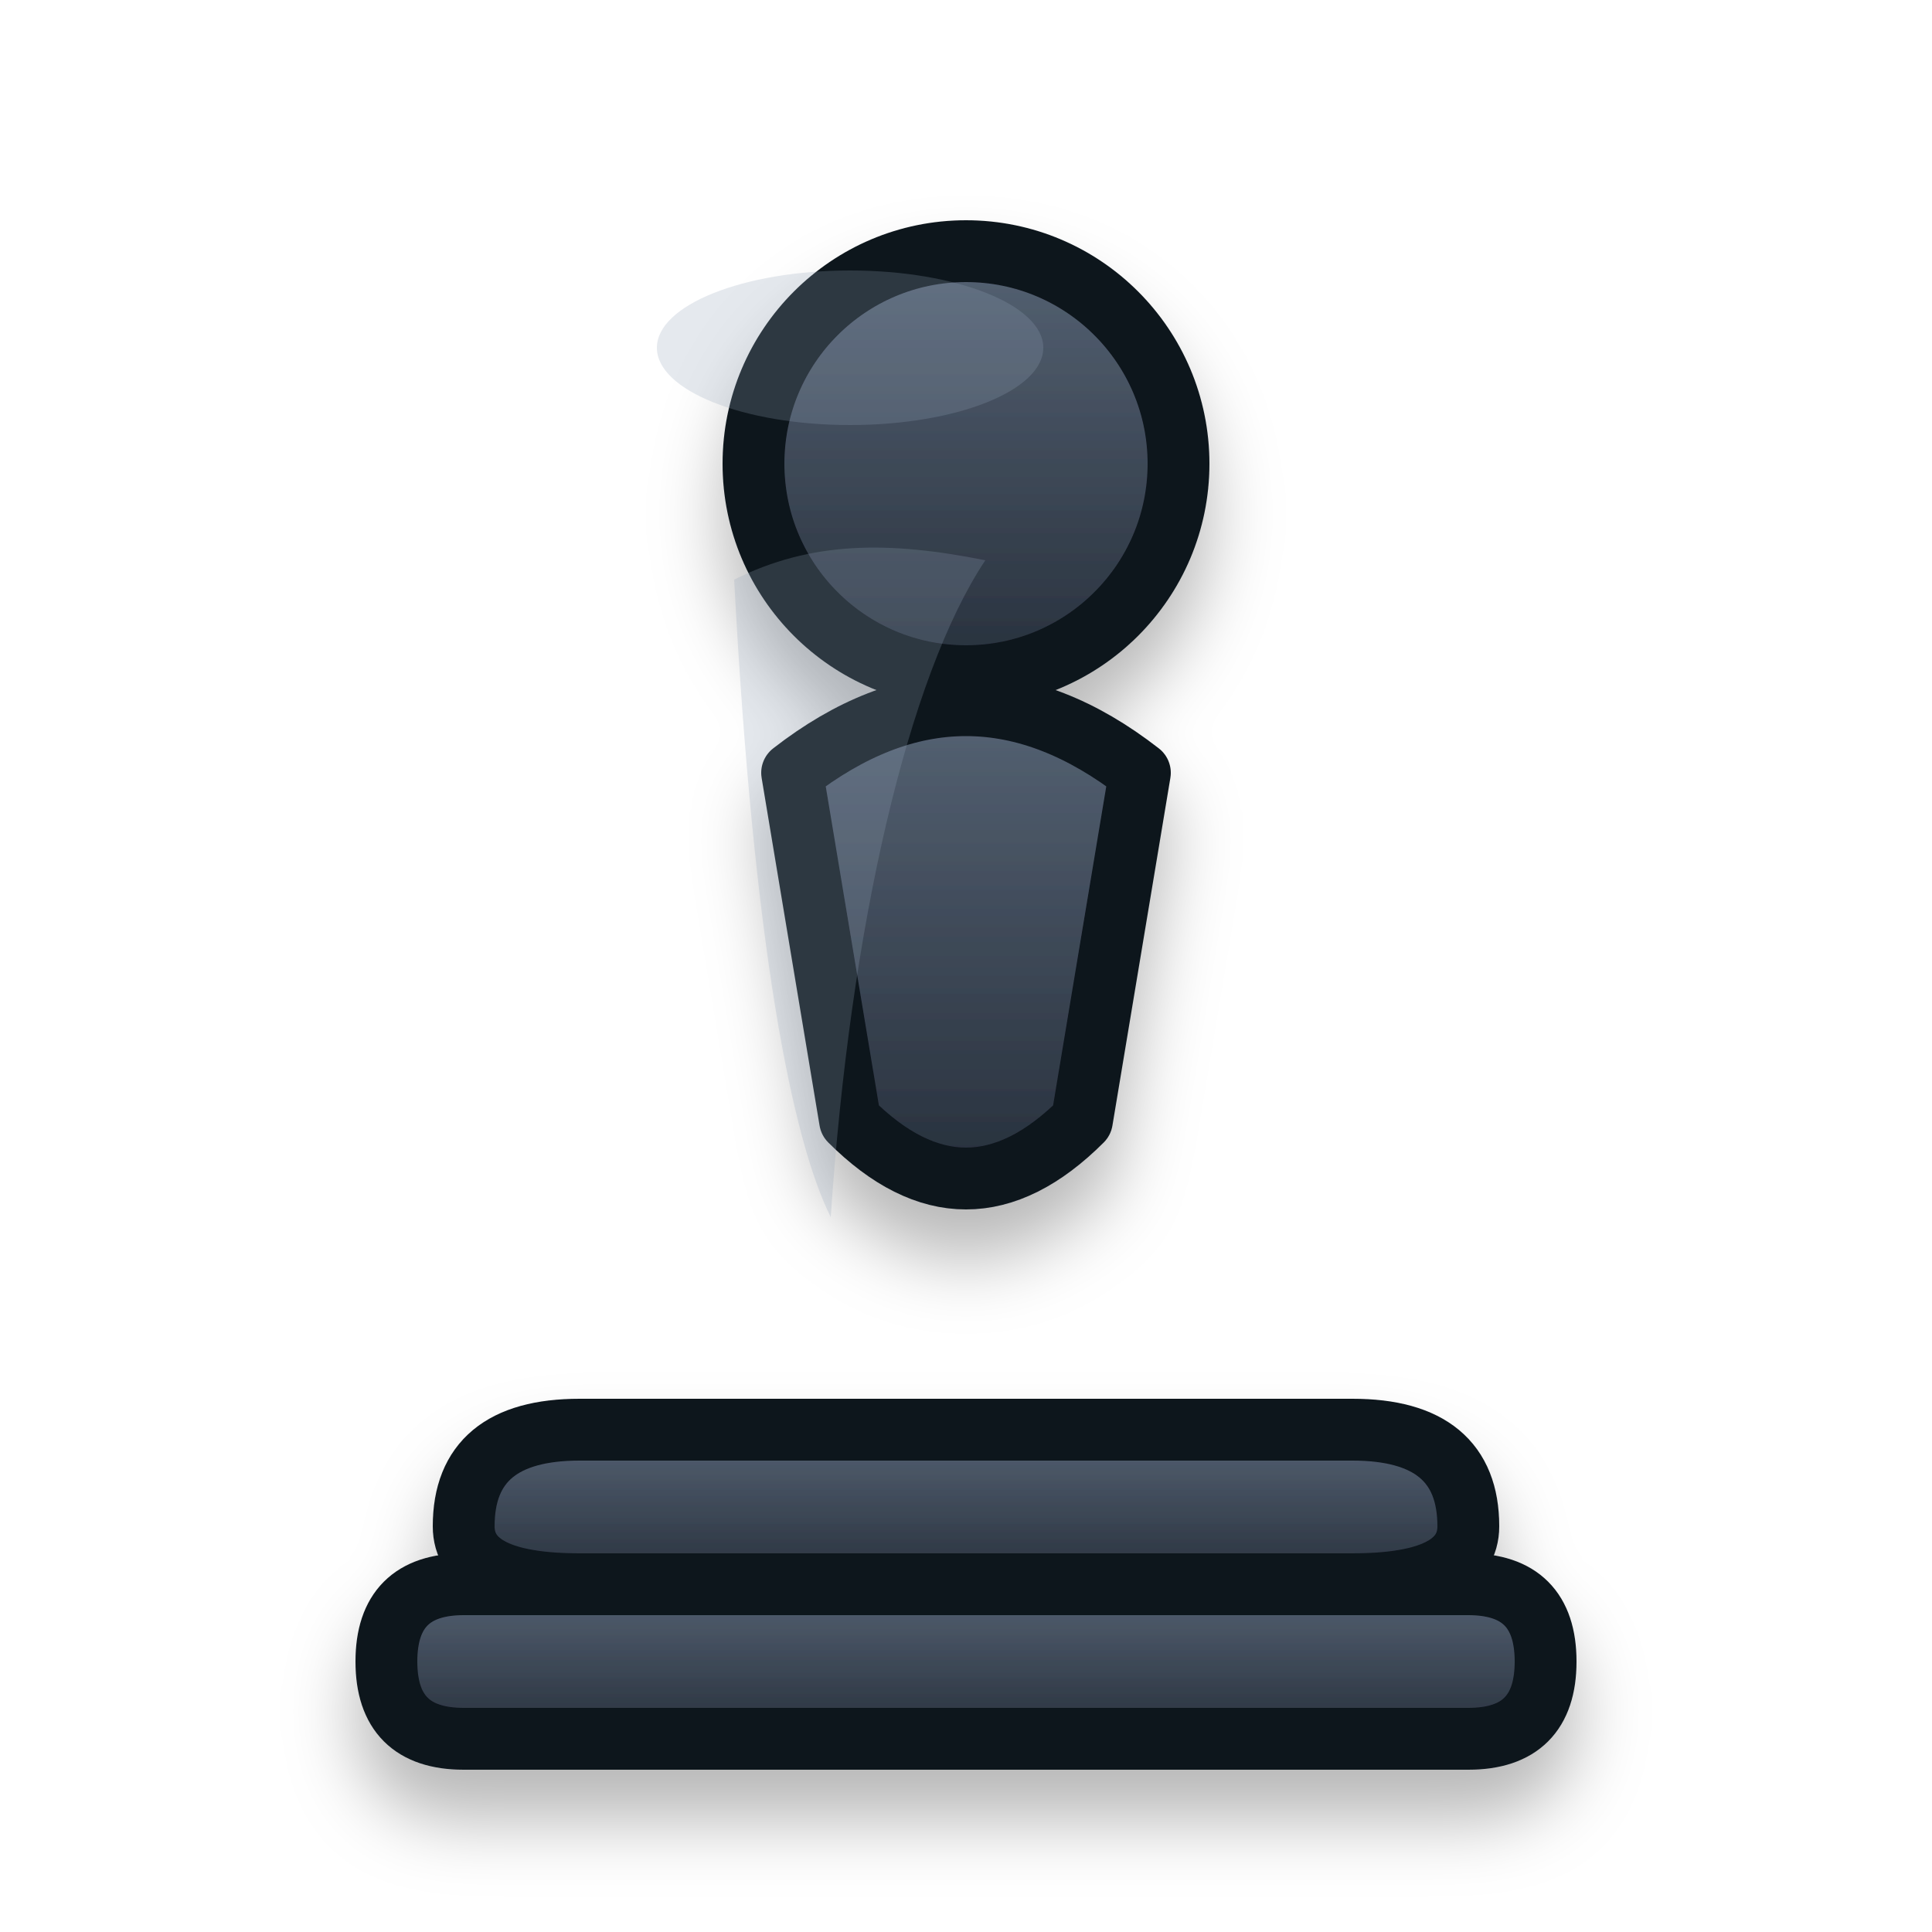
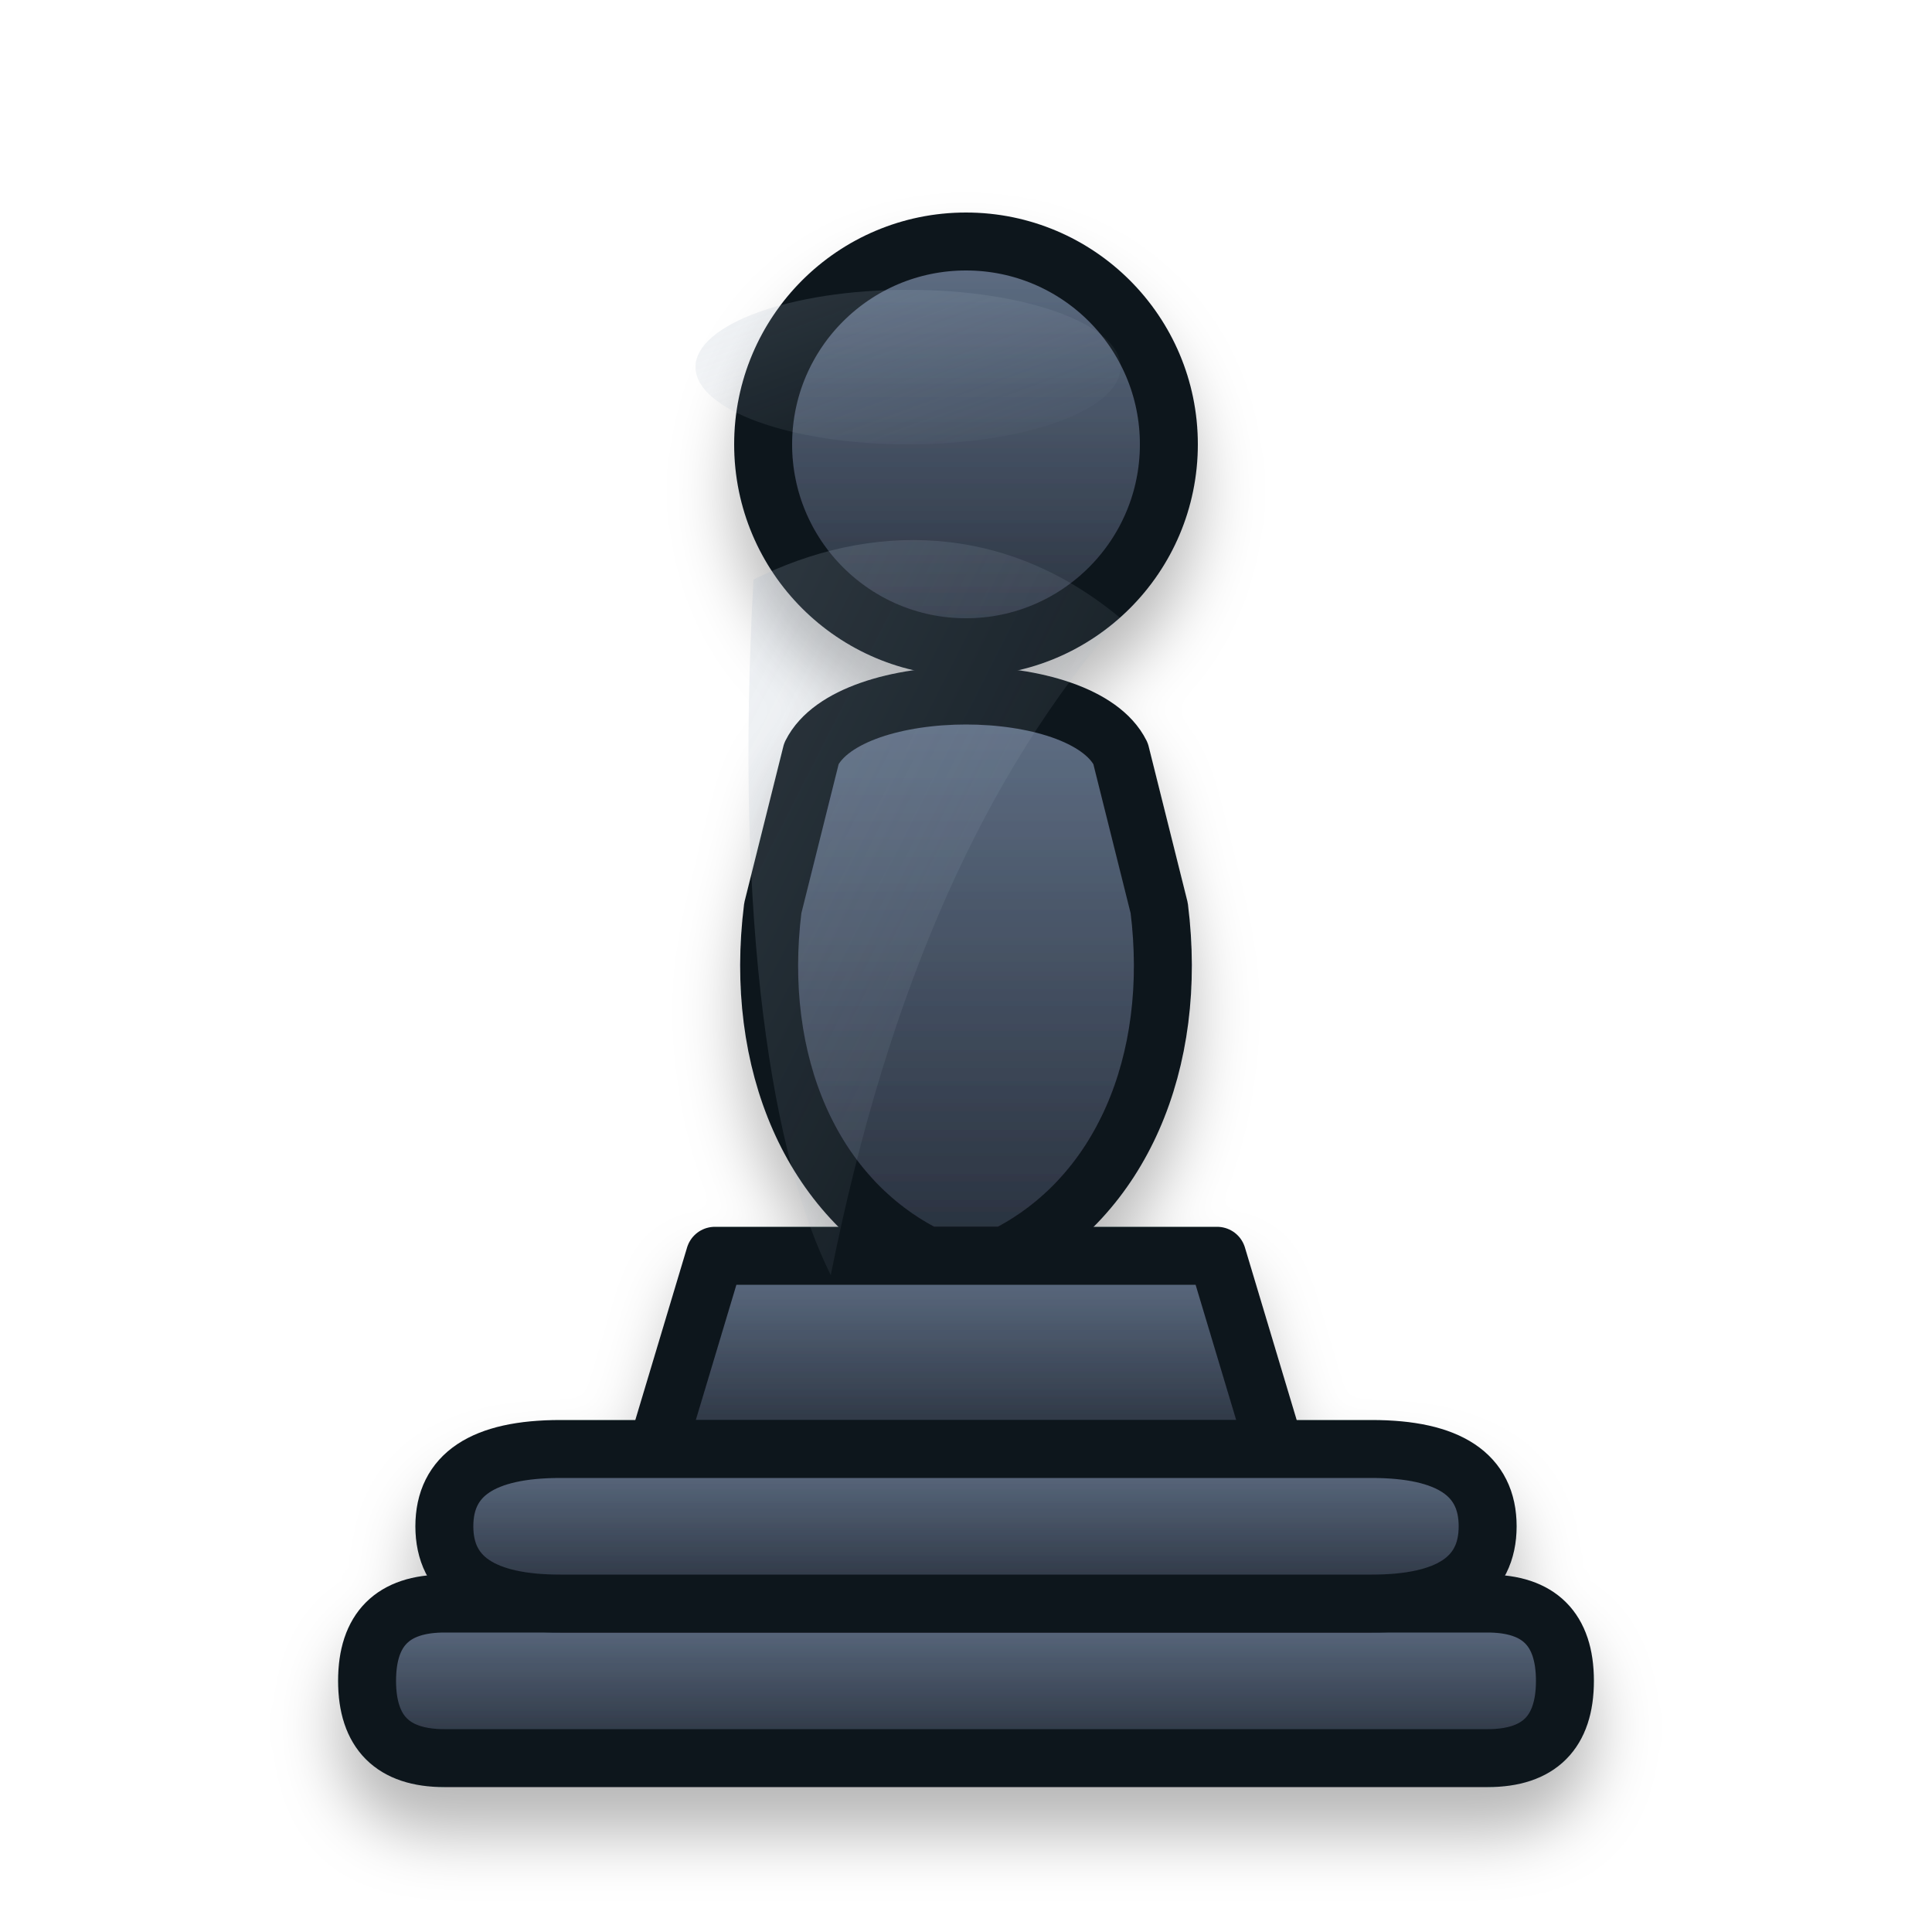
- <svg xmlns="http://www.w3.org/2000/svg" viewBox="0 0 100 100" role="img" aria-label="p">
+ <svg xmlns="http://www.w3.org/2000/svg" viewBox="0 0 100 100" aria-label="bp">
  <defs>
    <linearGradient id="g" x1="0" y1="0" x2="0" y2="1">
-       <stop offset="0%" stop-color="#556273" />
-       <stop offset="100%" stop-color="#27303c" />
+       <stop offset="0%" stop-color="#607086" />
+       <stop offset="100%" stop-color="#28303d" />
    </linearGradient>
-     <filter id="shadow" x="-20%" y="-20%" width="140%" height="160%">
-       <feDropShadow dx="0" dy="2.6" stdDeviation="1.8" flood-color="rgba(0,0,0,.28)" />
+     <linearGradient id="g2" x1="0" y1="0" x2="1" y2="1">
+       <stop offset="0%" stop-color="#a7b6c7" stop-opacity=".92" />
+       <stop offset="100%" stop-color="#a7b6c7" stop-opacity="0" />
+     </linearGradient>
+     <filter id="s" x="-20%" y="-20%" width="140%" height="160%">
+       <feDropShadow dx="0" dy="2.4" stdDeviation="1.6" flood-color="rgba(0,0,0,.28)" />
    </filter>
  </defs>
-   <g filter="url(#shadow)" fill="url(#g)" stroke="#0e141c" stroke-width="3.2" stroke-linecap="round" stroke-linejoin="round">
-     <circle cx="50" cy="24" r="11" />
-     <path d="M41 40 Q50 33 59 40 L56 58 Q50 64 44 58 Z" />
-     <path d="M24 82 H76 Q80 82 80 86 Q80 90 76 90 H24 Q20 90 20 86 Q20 82 24 82 Z" />
-     <path d="M30 74 H70 Q76 74 76 79 Q76 82 70 82 H30 Q24 82 24 79 Q24 74 30 74 Z" />
+   <g filter="url(#s)" fill="url(#g)" stroke="#10161e" stroke-width="3" stroke-linecap="round" stroke-linejoin="round">
+     <circle cx="50" cy="23" r="10.5" />
+     <path d="M42 39 C44 35,56 35,58 39 L60 47 C61 55 58 62 52 65 H48 C42 62 39 55 40 47 Z" />
+     <path d="M37 65 H63 L66 75 H34 Z" />
+     <path d="M23 83 H77 Q81 83 81 87 Q81 91 77 91 H23 Q19 91 19 87 Q19 83 23 83 Z" />
+     <path d="M29 75 H71 Q77 75 77 79 Q77 83 71 83 H29 Q23 83 23 79 Q23 75 29 75 Z" />
  </g>
-   <g opacity="0.24" fill="#94a3b8">
-     <ellipse cx="44" cy="18" rx="10" ry="4" />
-     <path d="M38 30 C42 28,46 28,51 29 C47 35,44 48,43 63 C41 59,39 49,38 30 Z" />
+   <g opacity=".23" fill="url(#g2)">
+     <ellipse cx="47" cy="19" rx="11" ry="4" />
+     <path d="M39 30 C45 27,52 27,58 32 C51 40,46 51,43 66 C40 60,38 48,39 30Z" />
  </g>
</svg>
